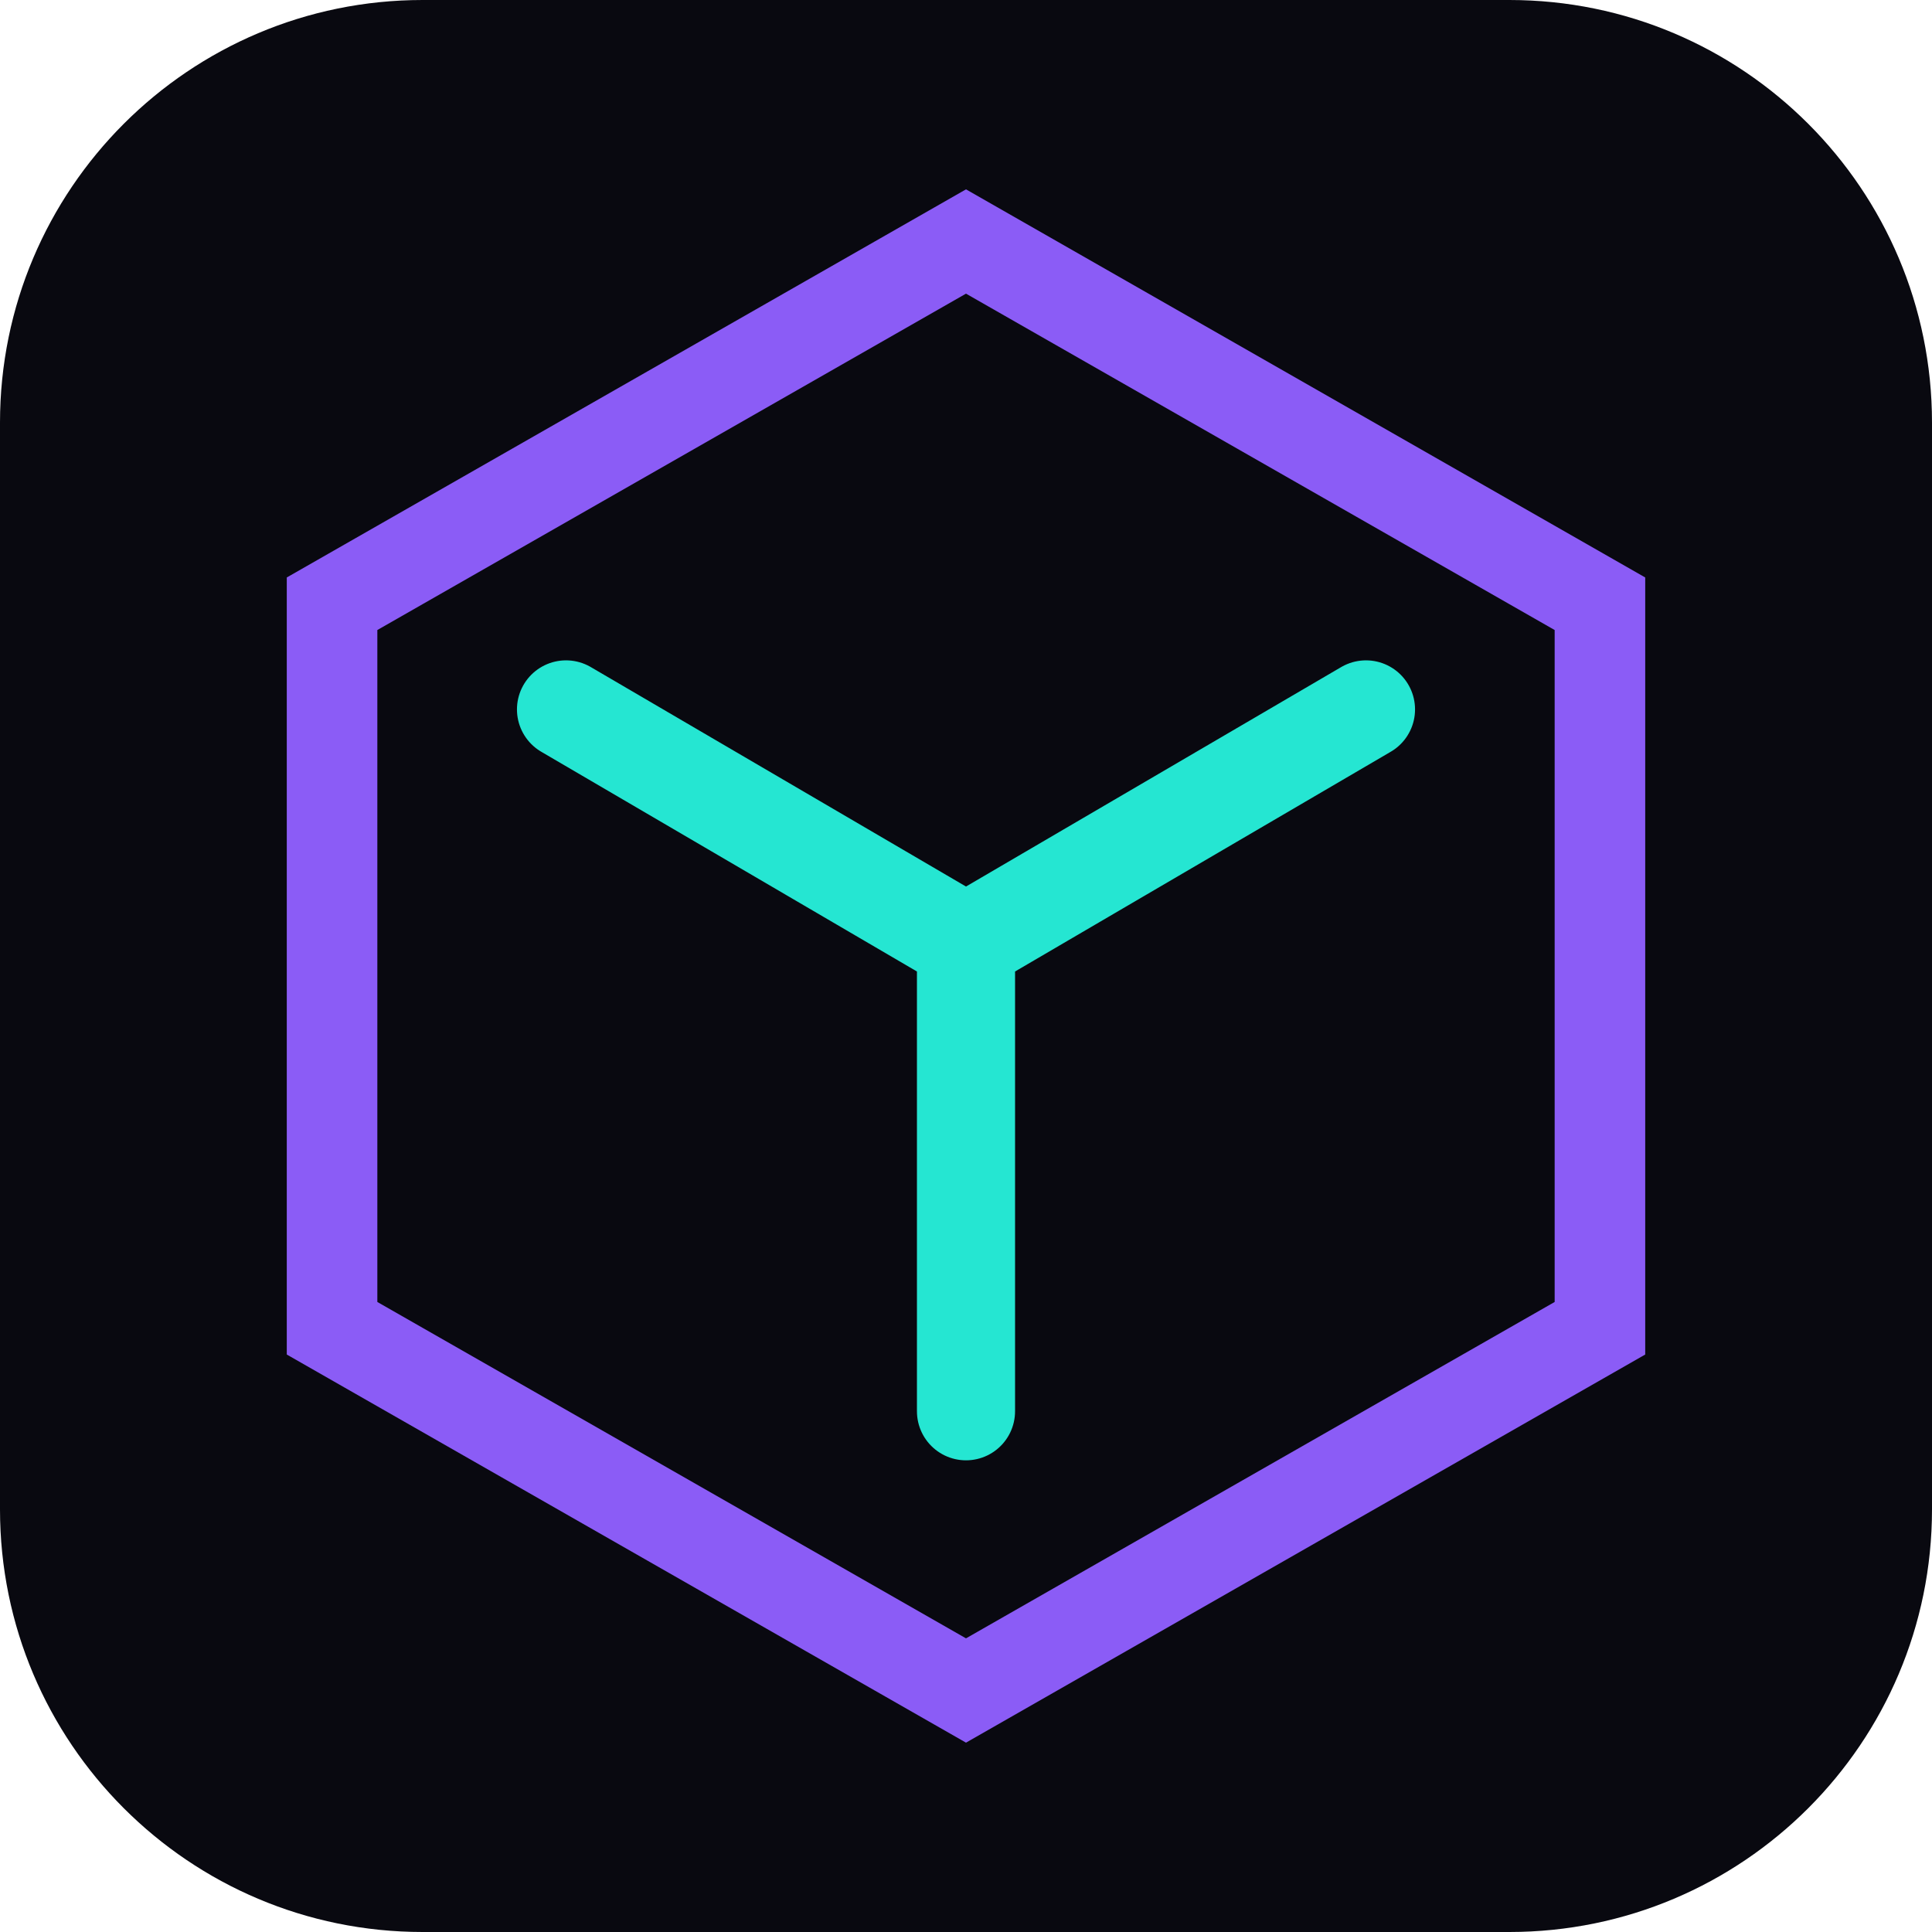
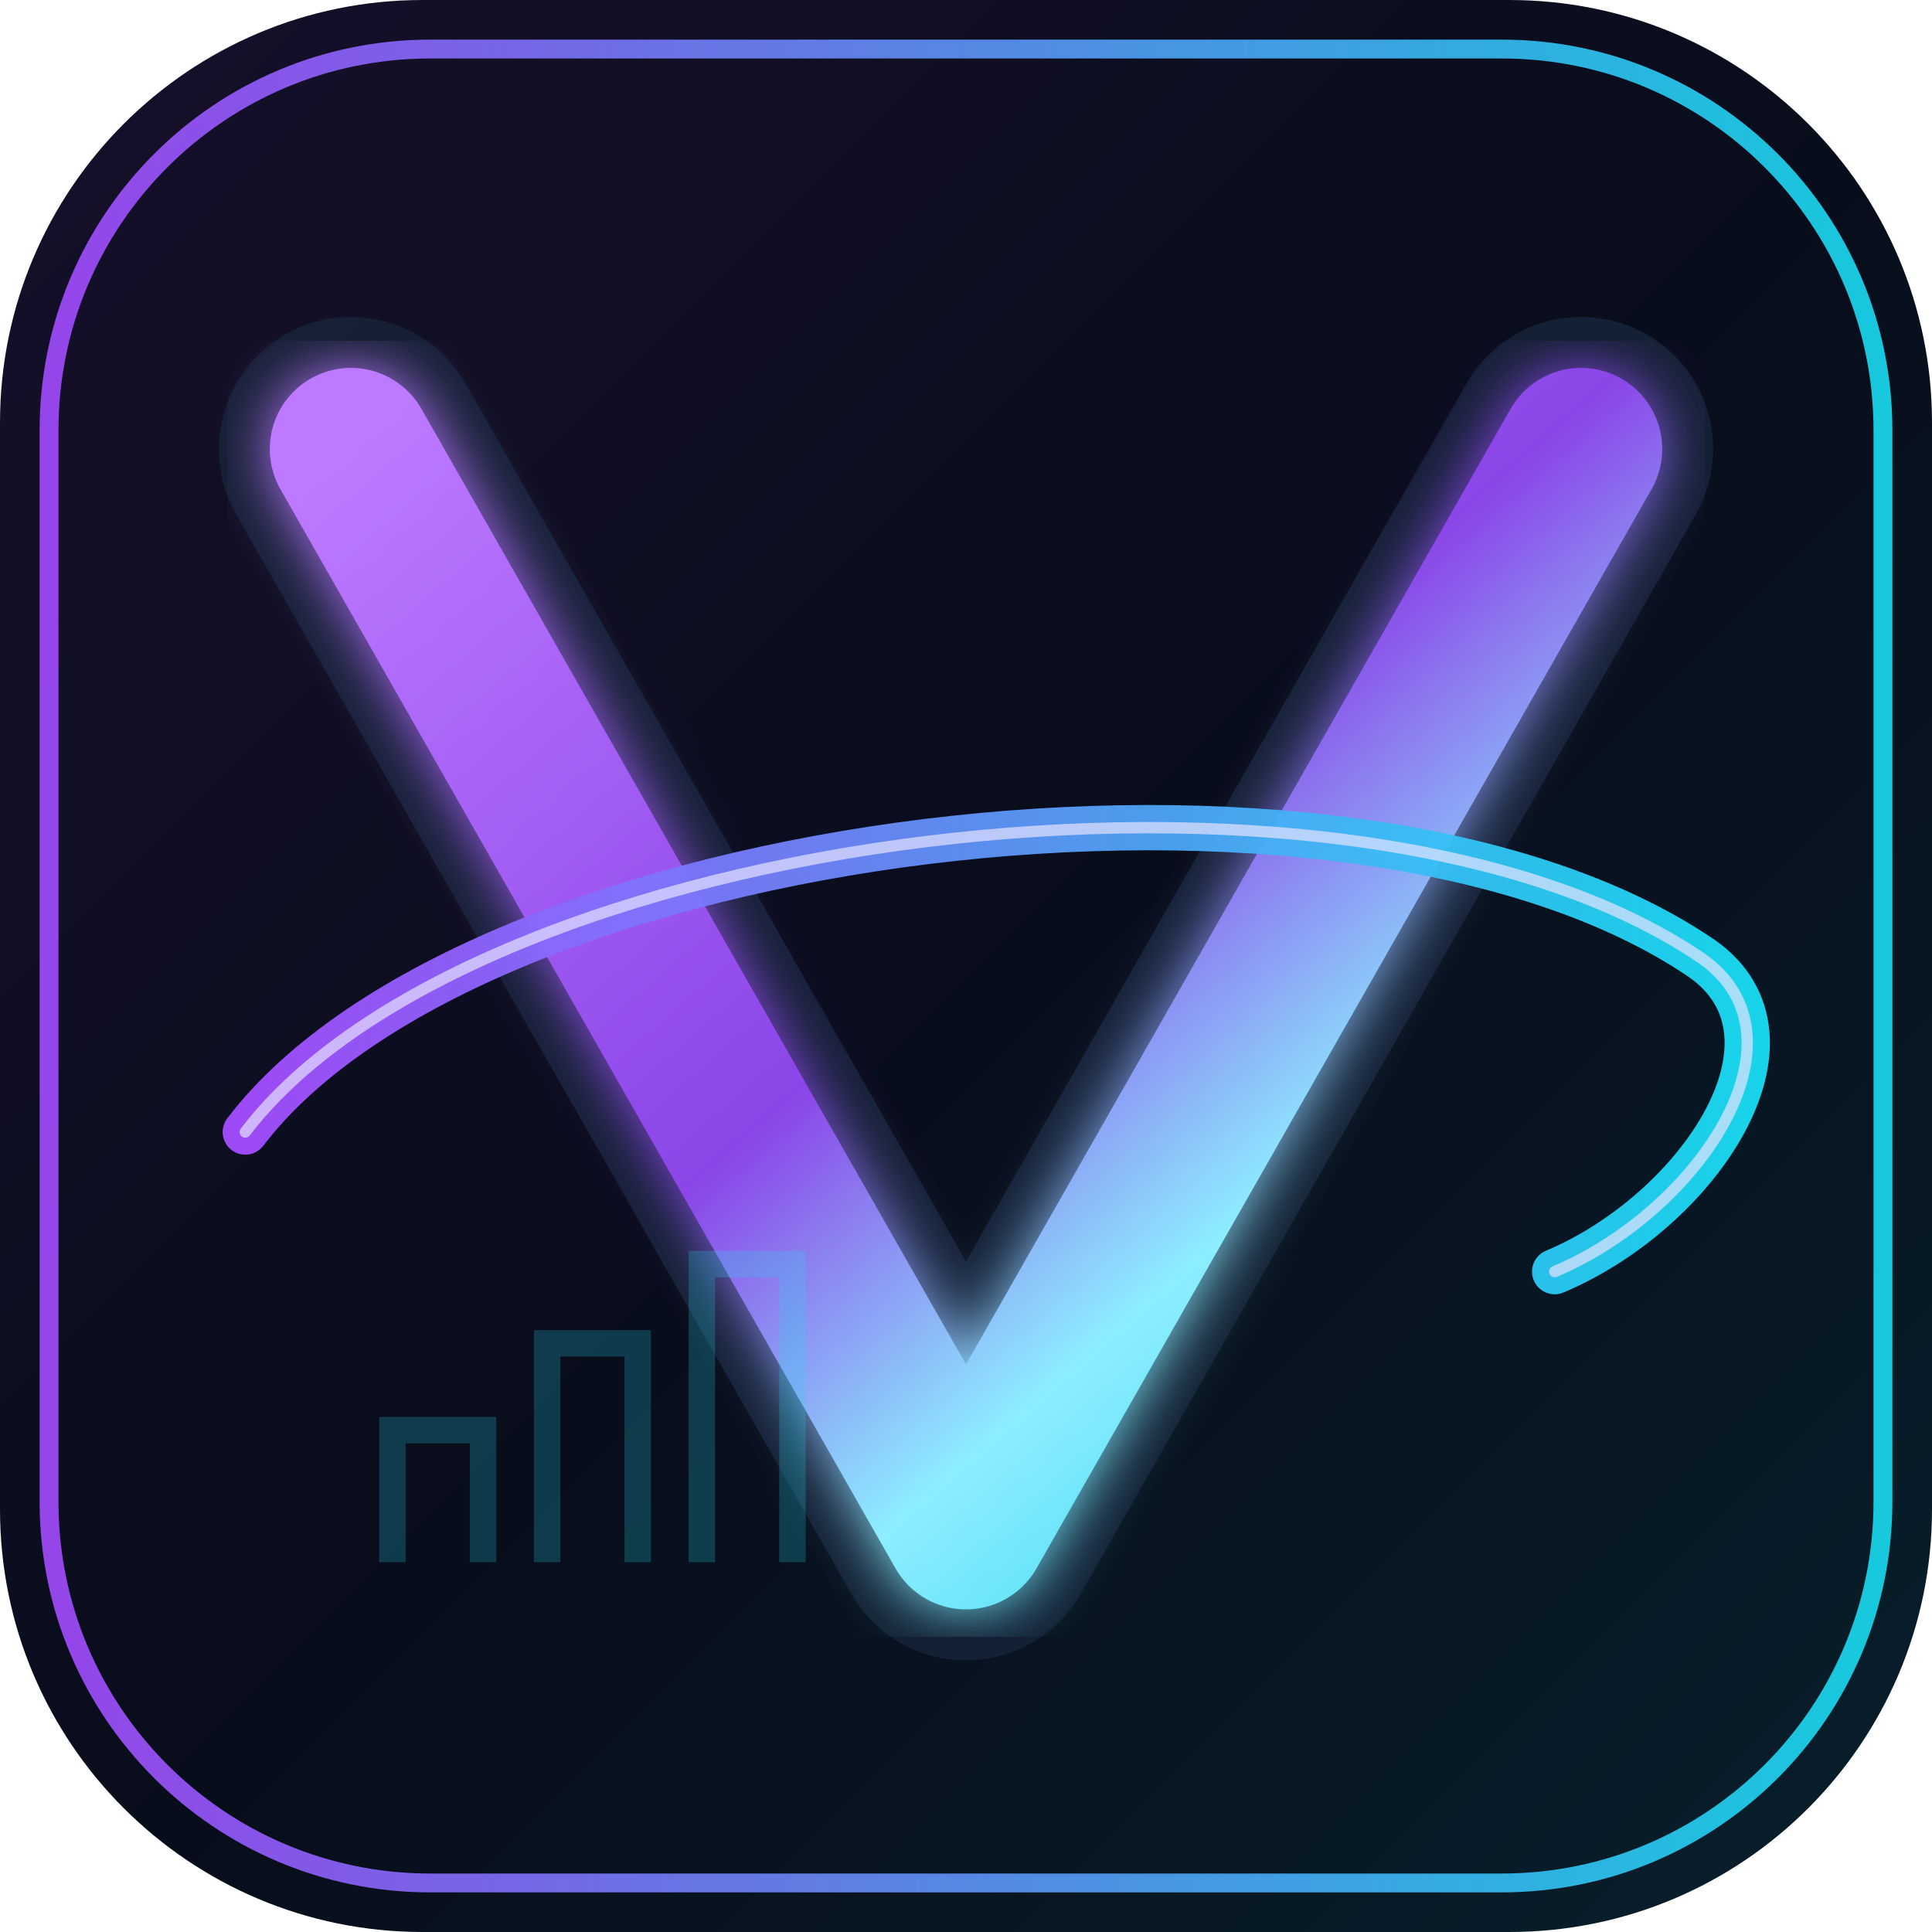
<svg xmlns="http://www.w3.org/2000/svg" viewBox="0 0 512 512">
-   <rect width="512" height="512" rx="112" fill="#090910" />
-   <path d="M256 64 424 160v192L256 448 88 352V160z" fill="none" stroke="#8b5cf6" stroke-width="24" />
-   <path d="m150 188 106 62 106-62M256 250v124" fill="none" stroke="#25e6d2" stroke-width="26" stroke-linecap="round" stroke-linejoin="round" />
+   <defs>
+     <linearGradient id="bg" x1="0" y1="0" x2="1" y2="1">
+       <stop stop-color="#17102b" />
+       <stop offset=".52" stop-color="#080d1b" />
+       <stop offset="1" stop-color="#08202c" />
+     </linearGradient>
+     <linearGradient id="v" x1="0" y1="0" x2="1" y2="1">
+       <stop stop-color="#bd79ff" />
+       <stop offset=".48" stop-color="#8b45e8" />
+       <stop offset=".72" stop-color="#8deeff" />
+       <stop offset="1" stop-color="#16cde8" />
+     </linearGradient>
+     <linearGradient id="edge" x1="0" y1="0" x2="1" y2="0">
+       <stop stop-color="#a34dff" />
+       <stop offset="1" stop-color="#19dcf2" />
+     </linearGradient>
+     <filter id="glow">
+       <feGaussianBlur stdDeviation="8" result="b" />
+       <feMerge>
+         <feMergeNode in="b" />
+         <feMergeNode in="SourceGraphic" />
+       </feMerge>
+     </filter>
+   </defs>
+   <rect width="512" height="512" rx="112" fill="url(#bg)" />
+   <rect x="13" y="13" width="486" height="486" rx="101" fill="none" stroke="url(#edge)" stroke-width="5" opacity=".9" />
+   <path d="M93 119 256 405 419 119" fill="none" stroke="#17243a" stroke-width="70" stroke-linecap="round" stroke-linejoin="round" opacity=".8" />
+   <path d="M93 119 256 405 419 119" fill="none" stroke="url(#v)" stroke-width="43" stroke-linecap="round" stroke-linejoin="round" filter="url(#glow)" />
+   <path d="M65 300 C126 220 357 190 451 254 C481 275 450 321 412 337" fill="none" stroke="url(#edge)" stroke-width="12" stroke-linecap="round" opacity=".95" />
+   <path d="M65 300 C126 220 357 190 451 254 C481 275 450 321 412 337" fill="none" stroke="#e6e2ff" stroke-width="3" stroke-linecap="round" opacity=".7" />
+   <g opacity=".23" stroke="#23d9ed" fill="none" stroke-width="7">
+     <path d="M104 414v-35h24v35M145 414v-58h24v58M186 414v-79h24v79" />
+   </g>
+   <path d="M64 450H448" stroke="url(#edge)" stroke-width="2" opacity=".55" />
</svg>
